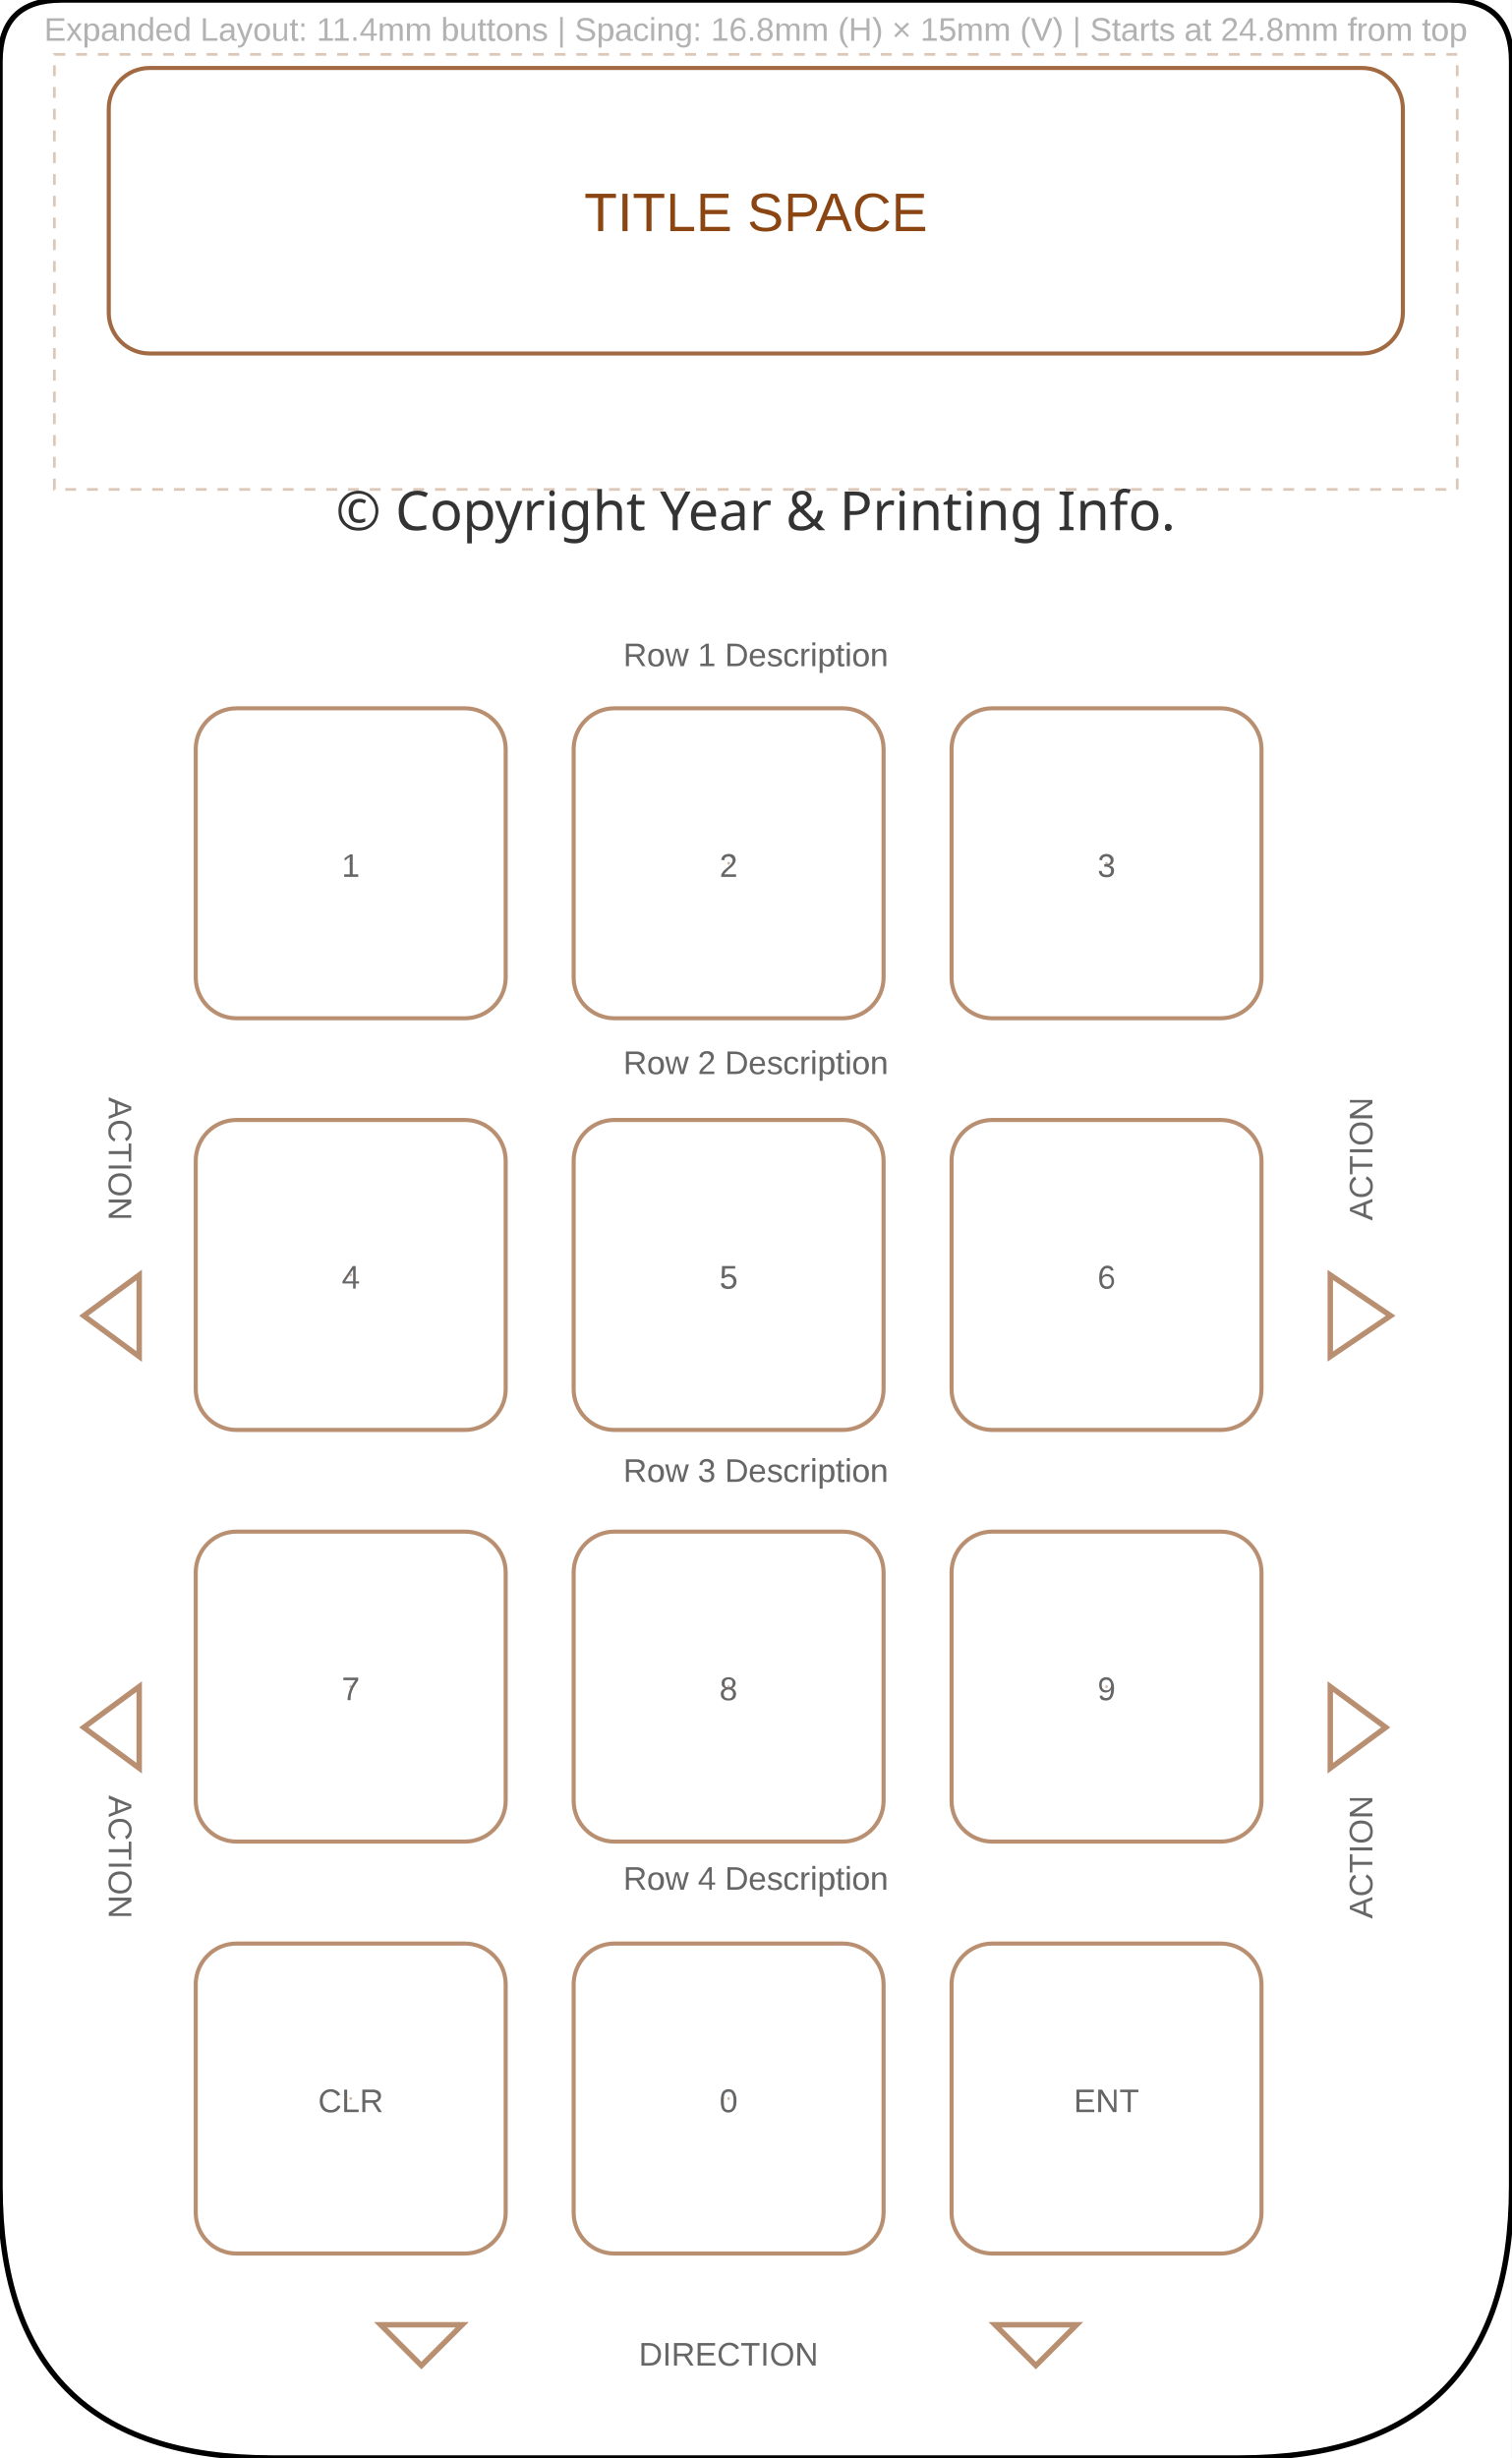
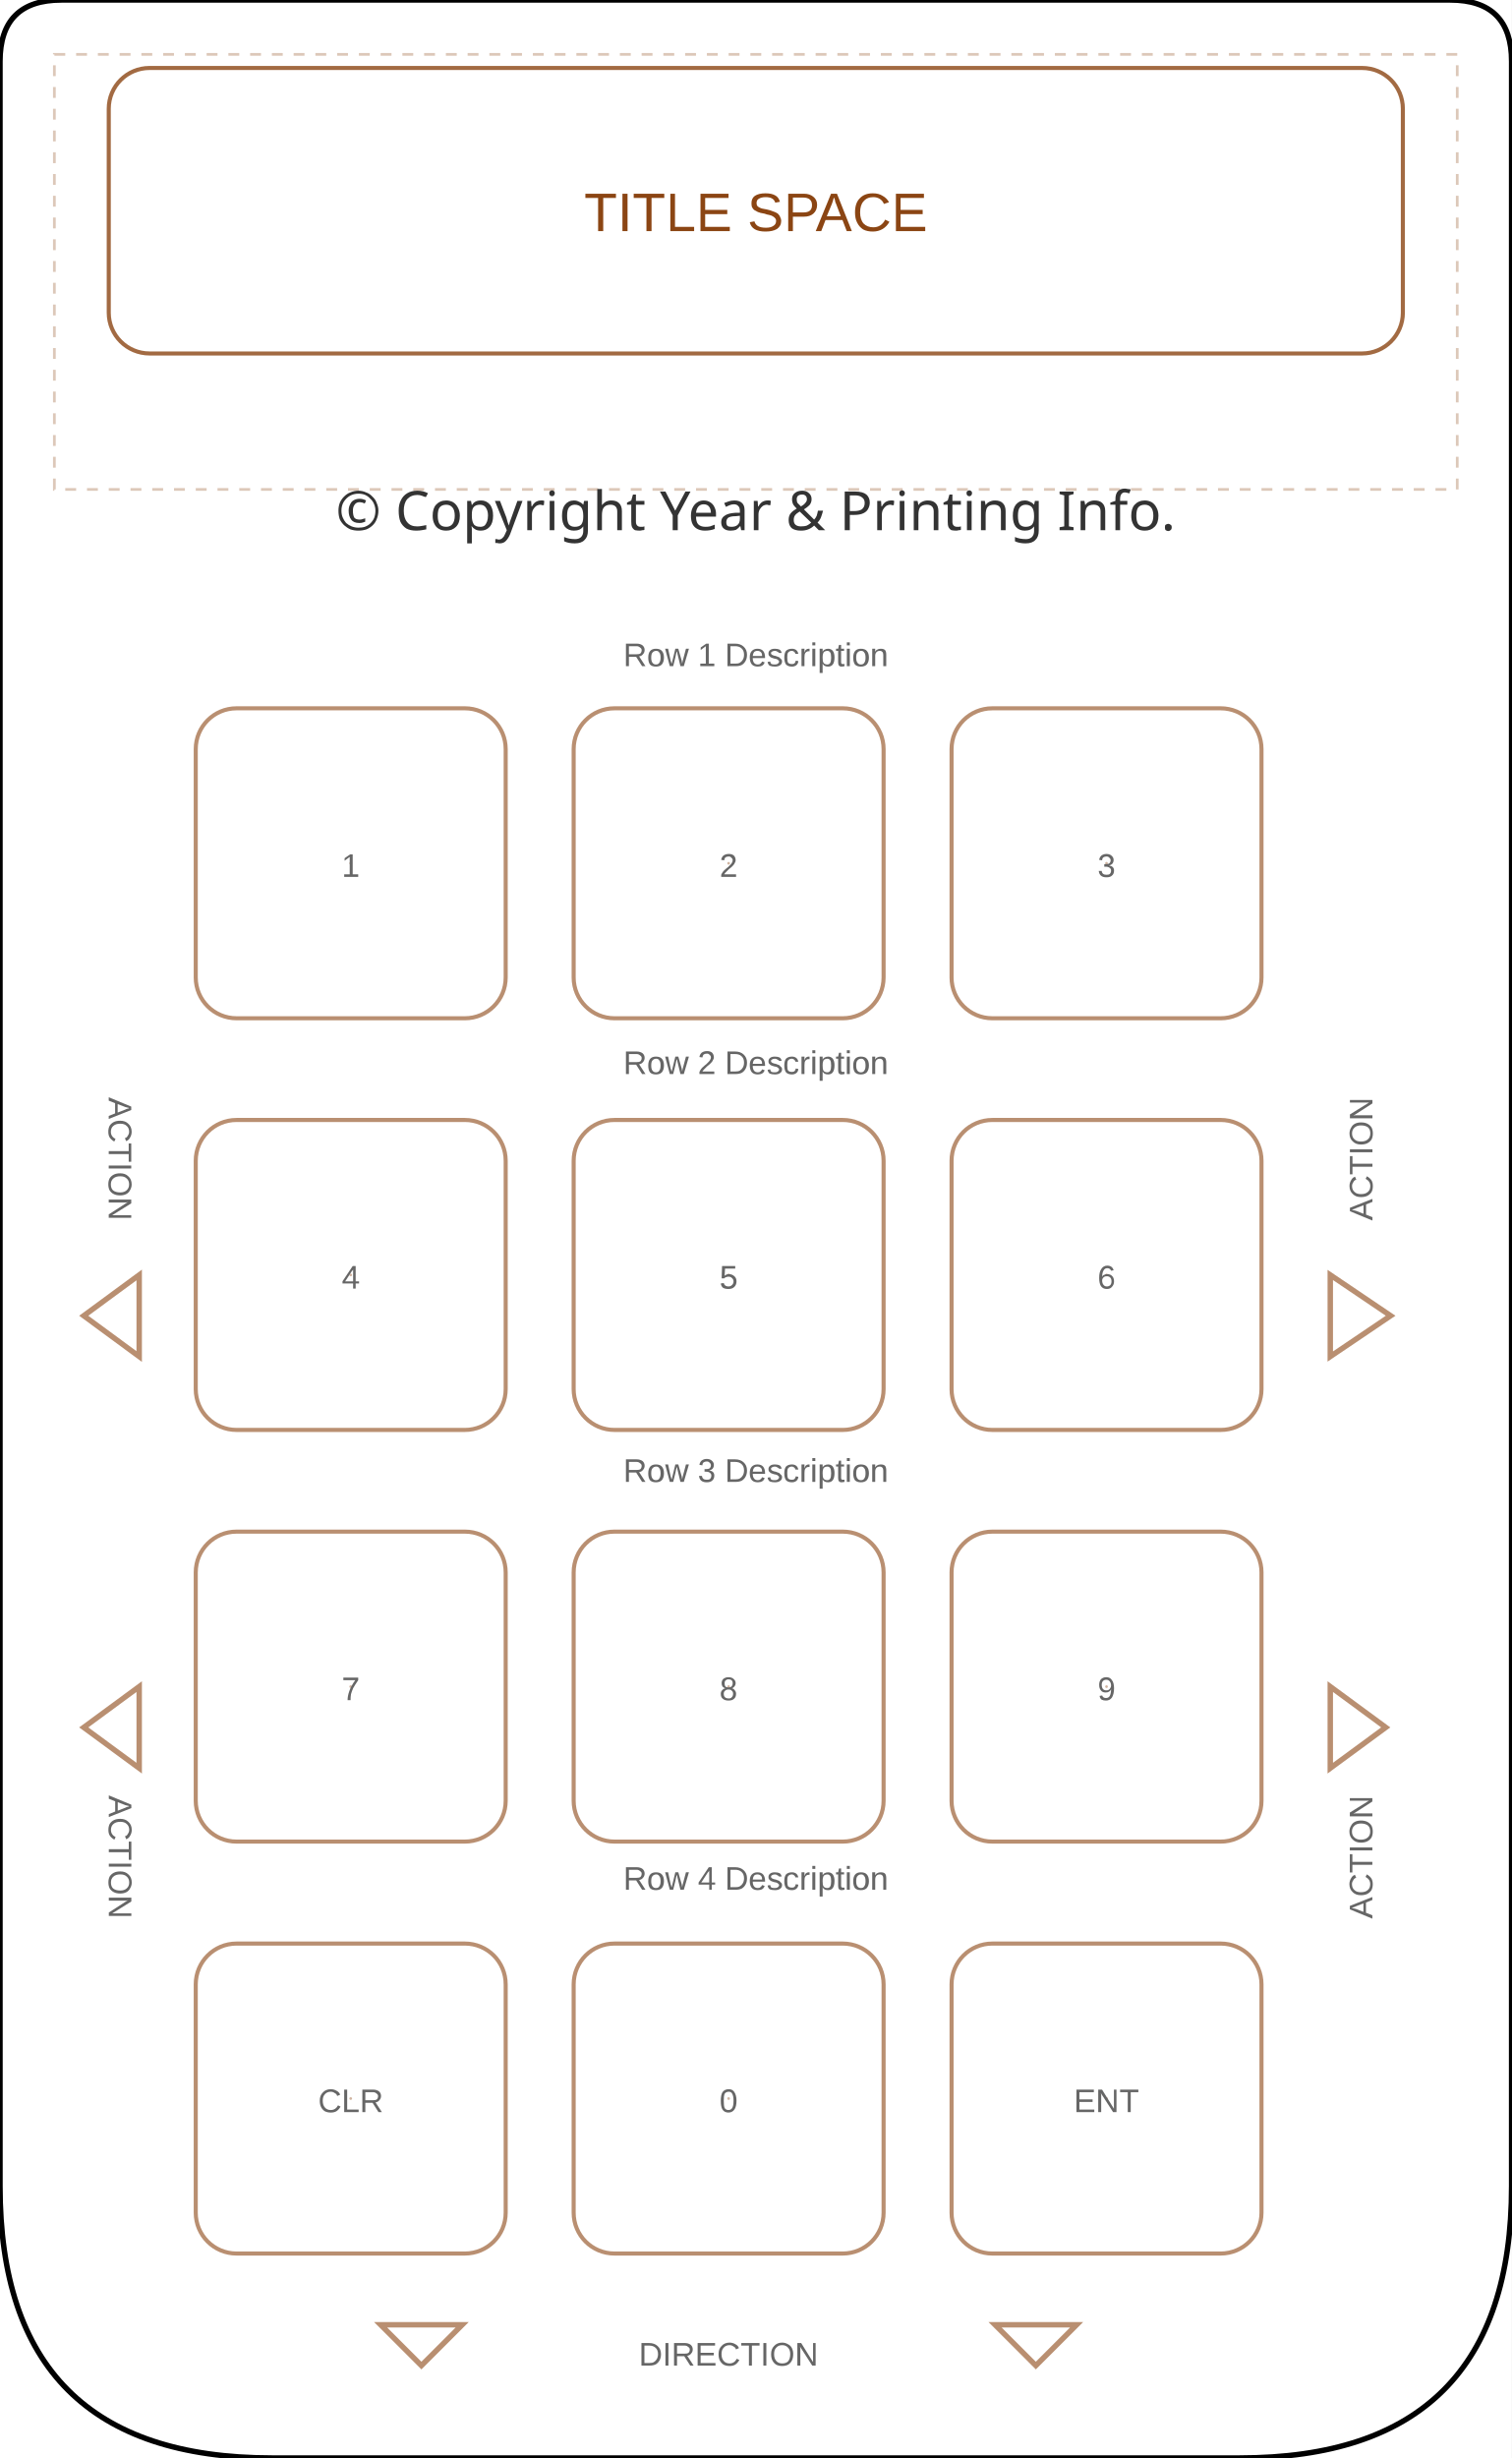
<svg xmlns="http://www.w3.org/2000/svg" width="55.6mm" height="90.4mm" viewBox="0 0 55.6 90.4">
  <defs>
    <style>
      .outline { fill: none; stroke: #000000; stroke-width: 0.2; }
      .guide { fill: none; stroke: #8B4513; stroke-width: 0.1; stroke-dasharray: 0.3,0.3; opacity: 0.5; }
      .button { fill: none; stroke: #8B4513; stroke-width: 0.15; opacity: 0.6; }
      .button_center { fill: #8B4513; opacity: 0.4; }
      .label { font-family: Arial, sans-serif; font-size: 2px; fill: #8B4513; }
      .label_small { font-family: Arial, sans-serif; font-size: 1.2px; fill: #666666; }
      .zone { fill: none; stroke: #8B4513; stroke-width: 0.1; stroke-dasharray: 0.4,0.4; opacity: 0.3; }
      .copyright { font-family: Arial Black, sans-serif; font-size: 2px; fill: #333333; }
    </style>
  </defs>
  <rect id="overlay-background" x="0" y="0" width="55.6" height="90.4" fill="#FFFFFF" />
  <path id="outer_boundary" d="M 2.26 0            L 53.34 0            Q 55.6 0 55.6 2.26            L 55.6 80.4            Q 55.6 90.4 45.6 90.4            L 10.0 90.4            Q 0 90.4 0 80.4            L 0 2.26            Q 0 0 2.26 0 Z" class="outline" />
  <rect id="title_bar_zone" x="2" y="2" width="51.6" height="16" class="zone" />
  <rect id="title-background" x="4" y="2.5" width="47.6" height="10.5" rx="1.5" ry="1.5" fill="none" opacity="1.0" />
  <rect id="title-border" x="4" y="2.5" width="47.6" height="10.5" rx="1.5" ry="1.5" fill="none" stroke="#8B4513" stroke-width="0.15" opacity="0.8" />
  <text id="title-text" x="27.8" y="8.5" text-anchor="middle" class="label">TITLE SPACE</text>
  <text id="copyright-text" x="27.8" y="19.5" text-anchor="middle" class="copyright">© Copyright Year &amp; Printing Info.</text>
  <g id="row_descriptions">
    <text id="row-desc-1" x="27.8" y="24.5" text-anchor="middle" class="label_small">Row 1 Description</text>
    <text id="row-desc-2" x="27.8" y="39.5" text-anchor="middle" class="label_small">Row 2 Description</text>
    <text id="row-desc-3" x="27.8" y="54.5" text-anchor="middle" class="label_small">Row 3 Description</text>
    <text id="row-desc-4" x="27.8" y="69.5" text-anchor="middle" class="label_small">Row 4 Description</text>
  </g>
  <g id="keypad_buttons">
    <circle cx="12.90" cy="31.75" r="0.05" class="button_center" />
    <rect x="7.20" y="26.05" width="11.4" height="11.4" rx="1.5" ry="1.5" class="button" />
    <text id="btn-1" x="12.90" y="32.25" text-anchor="middle" class="label_small">1</text>
    <circle cx="26.80" cy="31.75" r="0.05" class="button_center" />
    <rect x="21.10" y="26.05" width="11.4" height="11.4" rx="1.5" ry="1.5" class="button" />
    <text id="btn-2" x="26.80" y="32.25" text-anchor="middle" class="label_small">2</text>
    <circle cx="40.70" cy="31.75" r="0.05" class="button_center" />
    <rect x="35.00" y="26.05" width="11.4" height="11.4" rx="1.5" ry="1.5" class="button" />
    <text id="btn-3" x="40.70" y="32.25" text-anchor="middle" class="label_small">3</text>
    <circle cx="12.90" cy="46.89" r="0.05" class="button_center" />
    <rect x="7.20" y="41.19" width="11.4" height="11.4" rx="1.5" ry="1.5" class="button" />
    <text id="btn-4" x="12.90" y="47.39" text-anchor="middle" class="label_small">4</text>
    <circle cx="26.80" cy="46.89" r="0.05" class="button_center" />
    <rect x="21.10" y="41.19" width="11.4" height="11.4" rx="1.5" ry="1.5" class="button" />
    <text id="btn-5" x="26.80" y="47.39" text-anchor="middle" class="label_small">5</text>
    <circle cx="40.70" cy="46.89" r="0.05" class="button_center" />
    <rect x="35.00" y="41.19" width="11.4" height="11.4" rx="1.5" ry="1.5" class="button" />
    <text id="btn-6" x="40.70" y="47.39" text-anchor="middle" class="label_small">6</text>
    <circle cx="12.90" cy="62.03" r="0.05" class="button_center" />
    <rect x="7.20" y="56.33" width="11.4" height="11.4" rx="1.5" ry="1.5" class="button" />
    <text id="btn-7" x="12.90" y="62.53" text-anchor="middle" class="label_small">7</text>
    <circle cx="26.80" cy="62.03" r="0.05" class="button_center" />
    <rect x="21.10" y="56.33" width="11.4" height="11.4" rx="1.5" ry="1.5" class="button" />
    <text id="btn-8" x="26.80" y="62.53" text-anchor="middle" class="label_small">8</text>
    <circle cx="40.70" cy="62.03" r="0.05" class="button_center" />
    <rect x="35.00" y="56.33" width="11.4" height="11.4" rx="1.5" ry="1.5" class="button" />
    <text id="btn-9" x="40.70" y="62.53" text-anchor="middle" class="label_small">9</text>
    <circle cx="12.90" cy="77.18" r="0.05" class="button_center" />
    <rect x="7.20" y="71.48" width="11.4" height="11.4" rx="1.5" ry="1.5" class="button" />
    <text id="btn-clear" x="12.90" y="77.68" text-anchor="middle" class="label_small">CLR</text>
    <circle cx="26.80" cy="77.18" r="0.05" class="button_center" />
    <rect x="21.10" y="71.48" width="11.4" height="11.4" rx="1.5" ry="1.5" class="button" />
    <text id="btn-0" x="26.80" y="77.68" text-anchor="middle" class="label_small">0</text>
    <circle cx="40.70" cy="77.18" r="0.05" class="button_center" />
    <rect x="35.00" y="71.48" width="11.4" height="11.4" rx="1.5" ry="1.5" class="button" />
    <text id="btn-enter" x="40.70" y="77.68" text-anchor="middle" class="label_small">ENT</text>
  </g>
-   <g id="grid_info" opacity="0.5">
+   <g id="grid_info" display="none">
    <text x="27.8" y="1.5" text-anchor="middle" class="label_small">
      Expanded Layout: 11.4mm buttons | Spacing: 16.8mm (H) × 15mm (V) | Starts at 24.8mm from top
    </text>
  </g>
  <g id="left_action_buttons">
    <g id="top-left-action">
      <polygon id="top-left-arrow" points="5.12,46.89 3.08,48.39 5.12,49.89" fill="none" stroke="#8B4513" stroke-width="0.2" opacity="0.6" />
      <text id="top-left-label" x="4.0" y="44.89" text-anchor="end" transform="rotate(90, 4.0, 44.89)" class="label_small">ACTION</text>
    </g>
    <g id="bottom-left-action">
      <polygon id="bottom-left-arrow" points="5.12,62.03 3.08,63.53 5.12,65.03" fill="none" stroke="#8B4513" stroke-width="0.2" opacity="0.6" />
      <text id="bottom-left-label" x="4.0" y="66.03" text-anchor="start" transform="rotate(90, 4.0, 66.03)" class="label_small">ACTION</text>
    </g>
    <text id="action-desc-left" x="2.0" y="55.0" text-anchor="middle" transform="rotate(90, 2.0, 55.0)" class="label_small" />
  </g>
  <g id="right_action_buttons">
    <g id="top-right-action">
      <polygon id="top-right-arrow" points="48.93,46.89 51.15,48.39 48.93,49.89" fill="none" stroke="#8B4513" stroke-width="0.2" opacity="0.6" />
      <text id="top-right-label" x="50.48" y="44.89" text-anchor="start" transform="rotate(-90, 50.48, 44.89)" class="label_small">ACTION</text>
    </g>
    <g id="bottom-right-action">
      <polygon id="bottom-right-arrow" points="48.93,62.03 50.97,63.53 48.93,65.03" fill="none" stroke="#8B4513" stroke-width="0.2" opacity="0.6" />
      <text id="bottom-right-label" x="50.48" y="66.03" text-anchor="end" transform="rotate(-90, 50.48, 66.03)" class="label_small">ACTION</text>
    </g>
    <text id="action-desc-right" x="53.6" y="55.0" text-anchor="middle" transform="rotate(-90, 53.6, 55.0)" class="label_small" />
  </g>
  <g id="bottom_arrows">
    <polygon id="disc-left-arrow" points="15.5,87 17,85.5 14,85.5" fill="none" stroke="#8B4513" stroke-width="0.2" opacity="0.6" />
    <text id="bottom-text" x="26.8" y="87" text-anchor="middle" class="label_small">DIRECTION</text>
    <polygon id="disc-right-arrow" points="38.1,87 39.6,85.5 36.6,85.5" fill="none" stroke="#8B4513" stroke-width="0.2" opacity="0.6" />
  </g>
</svg>
